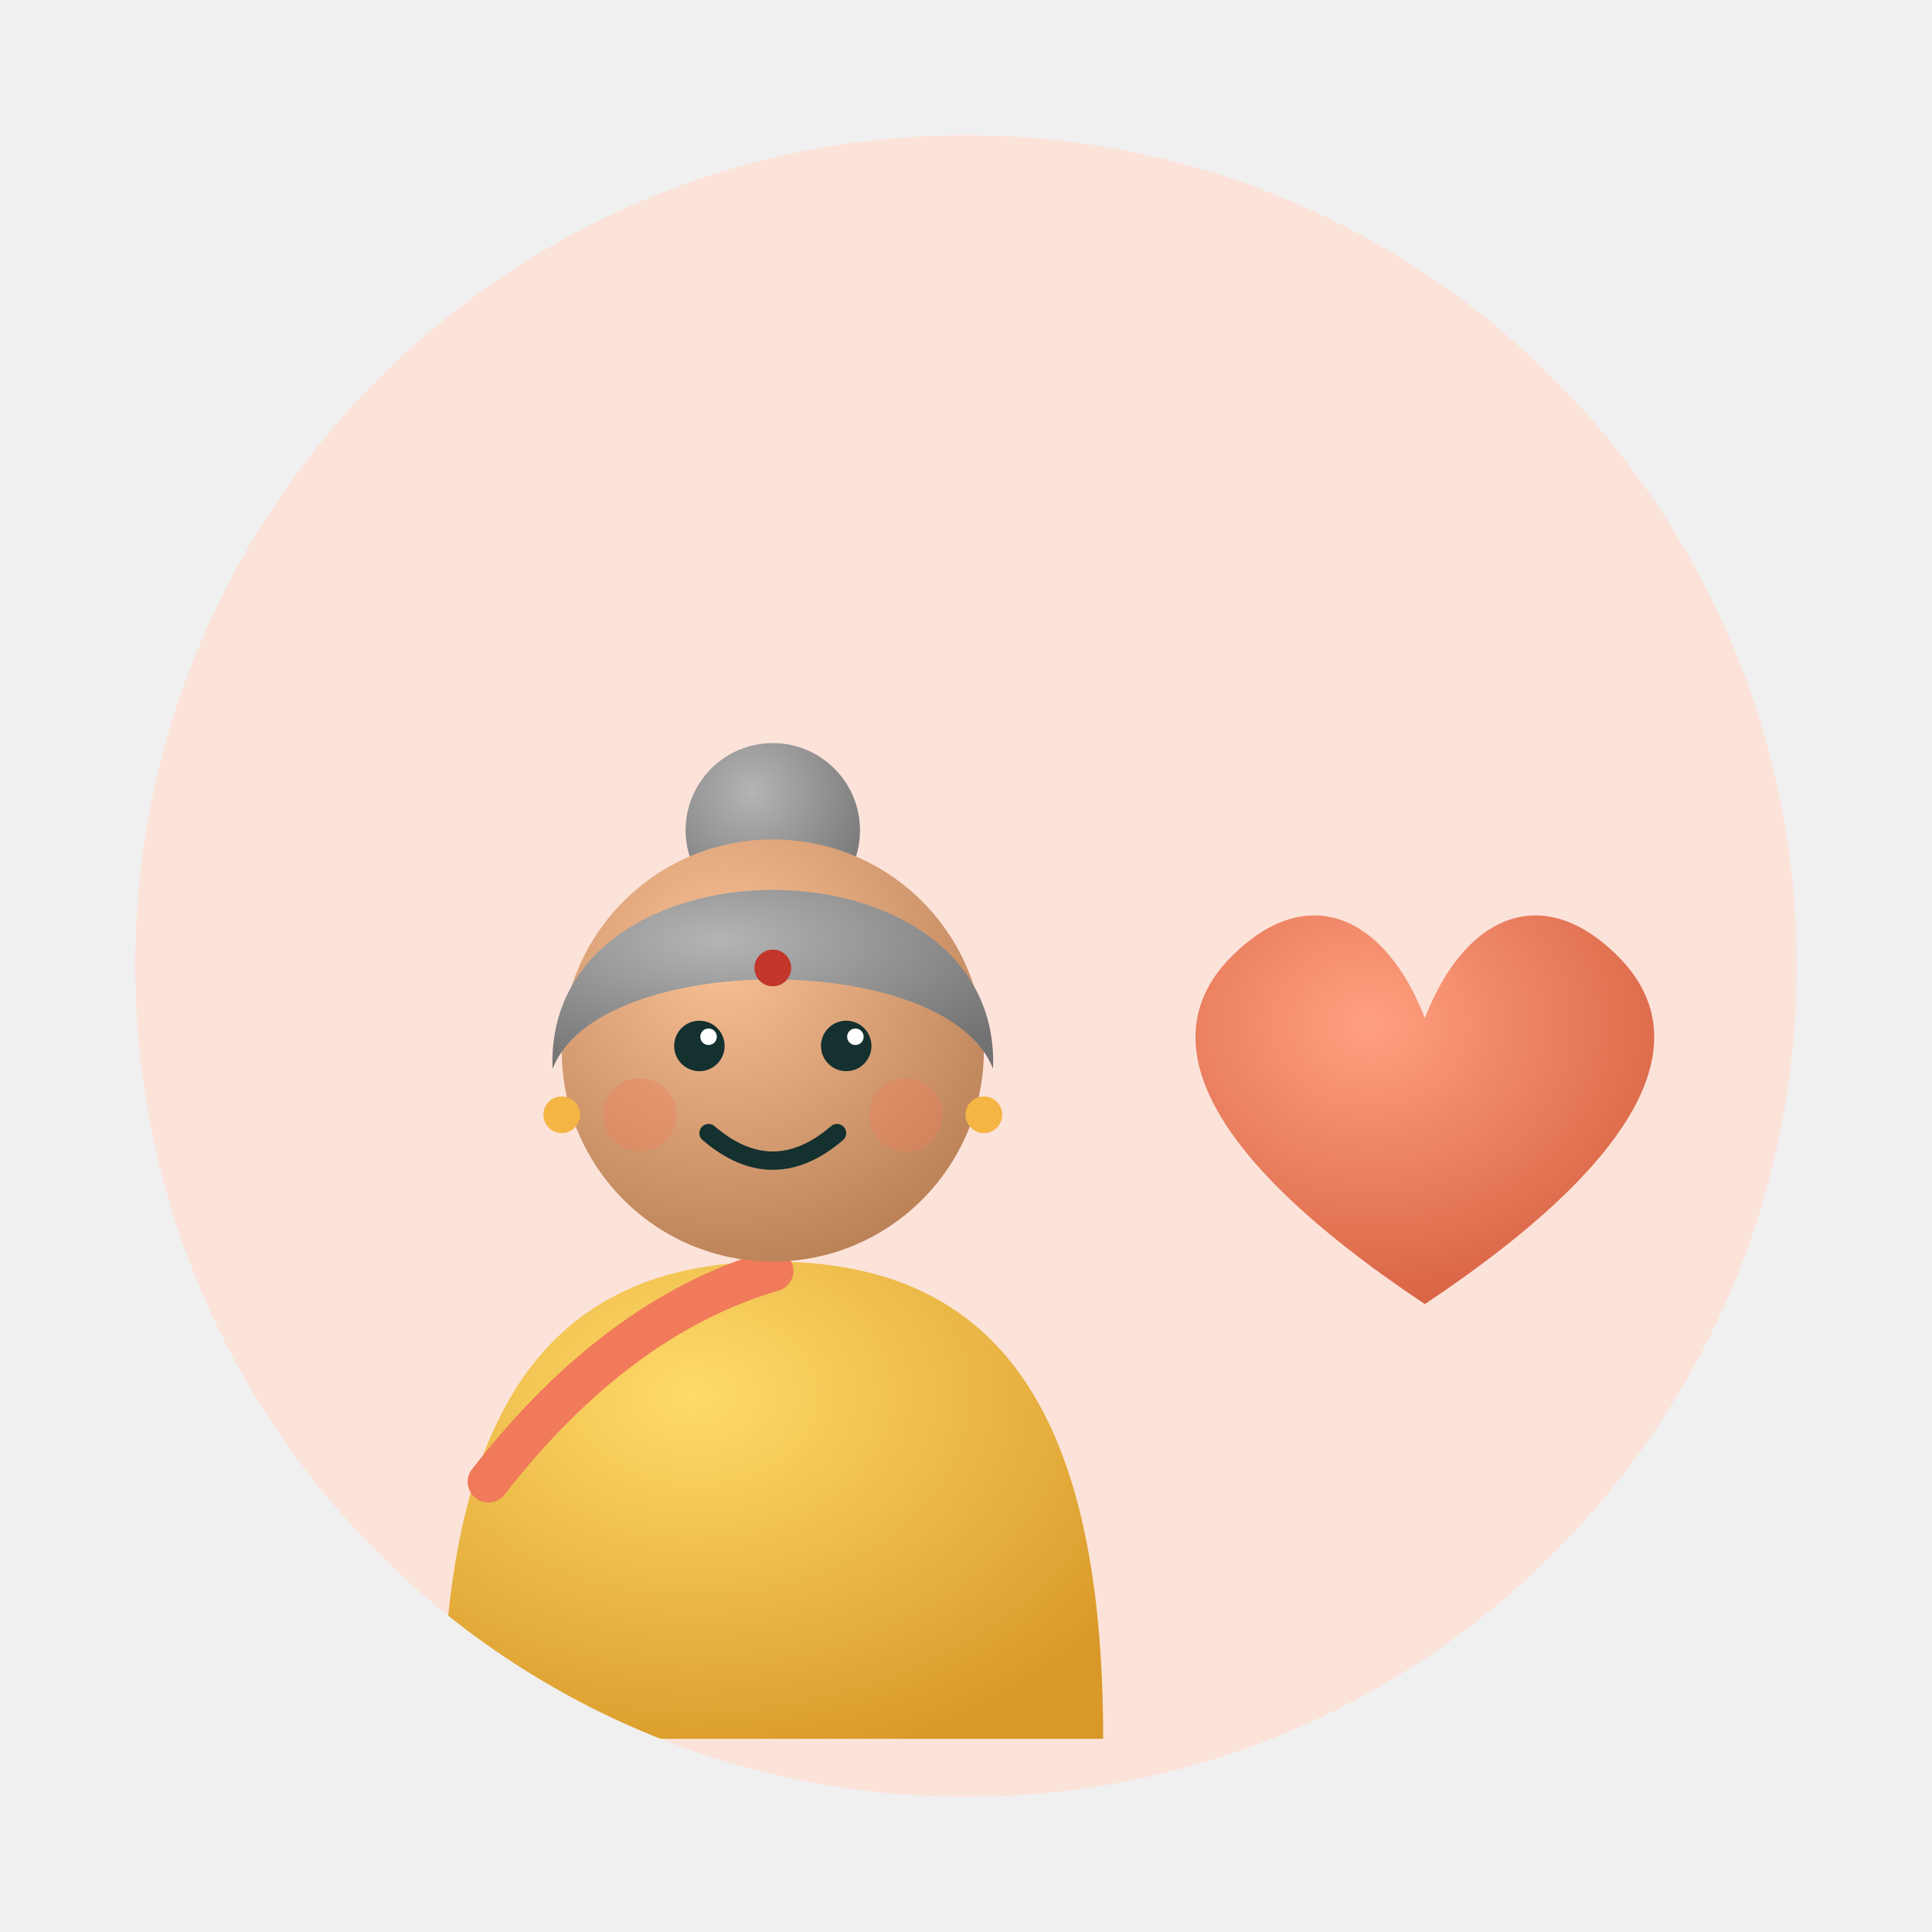
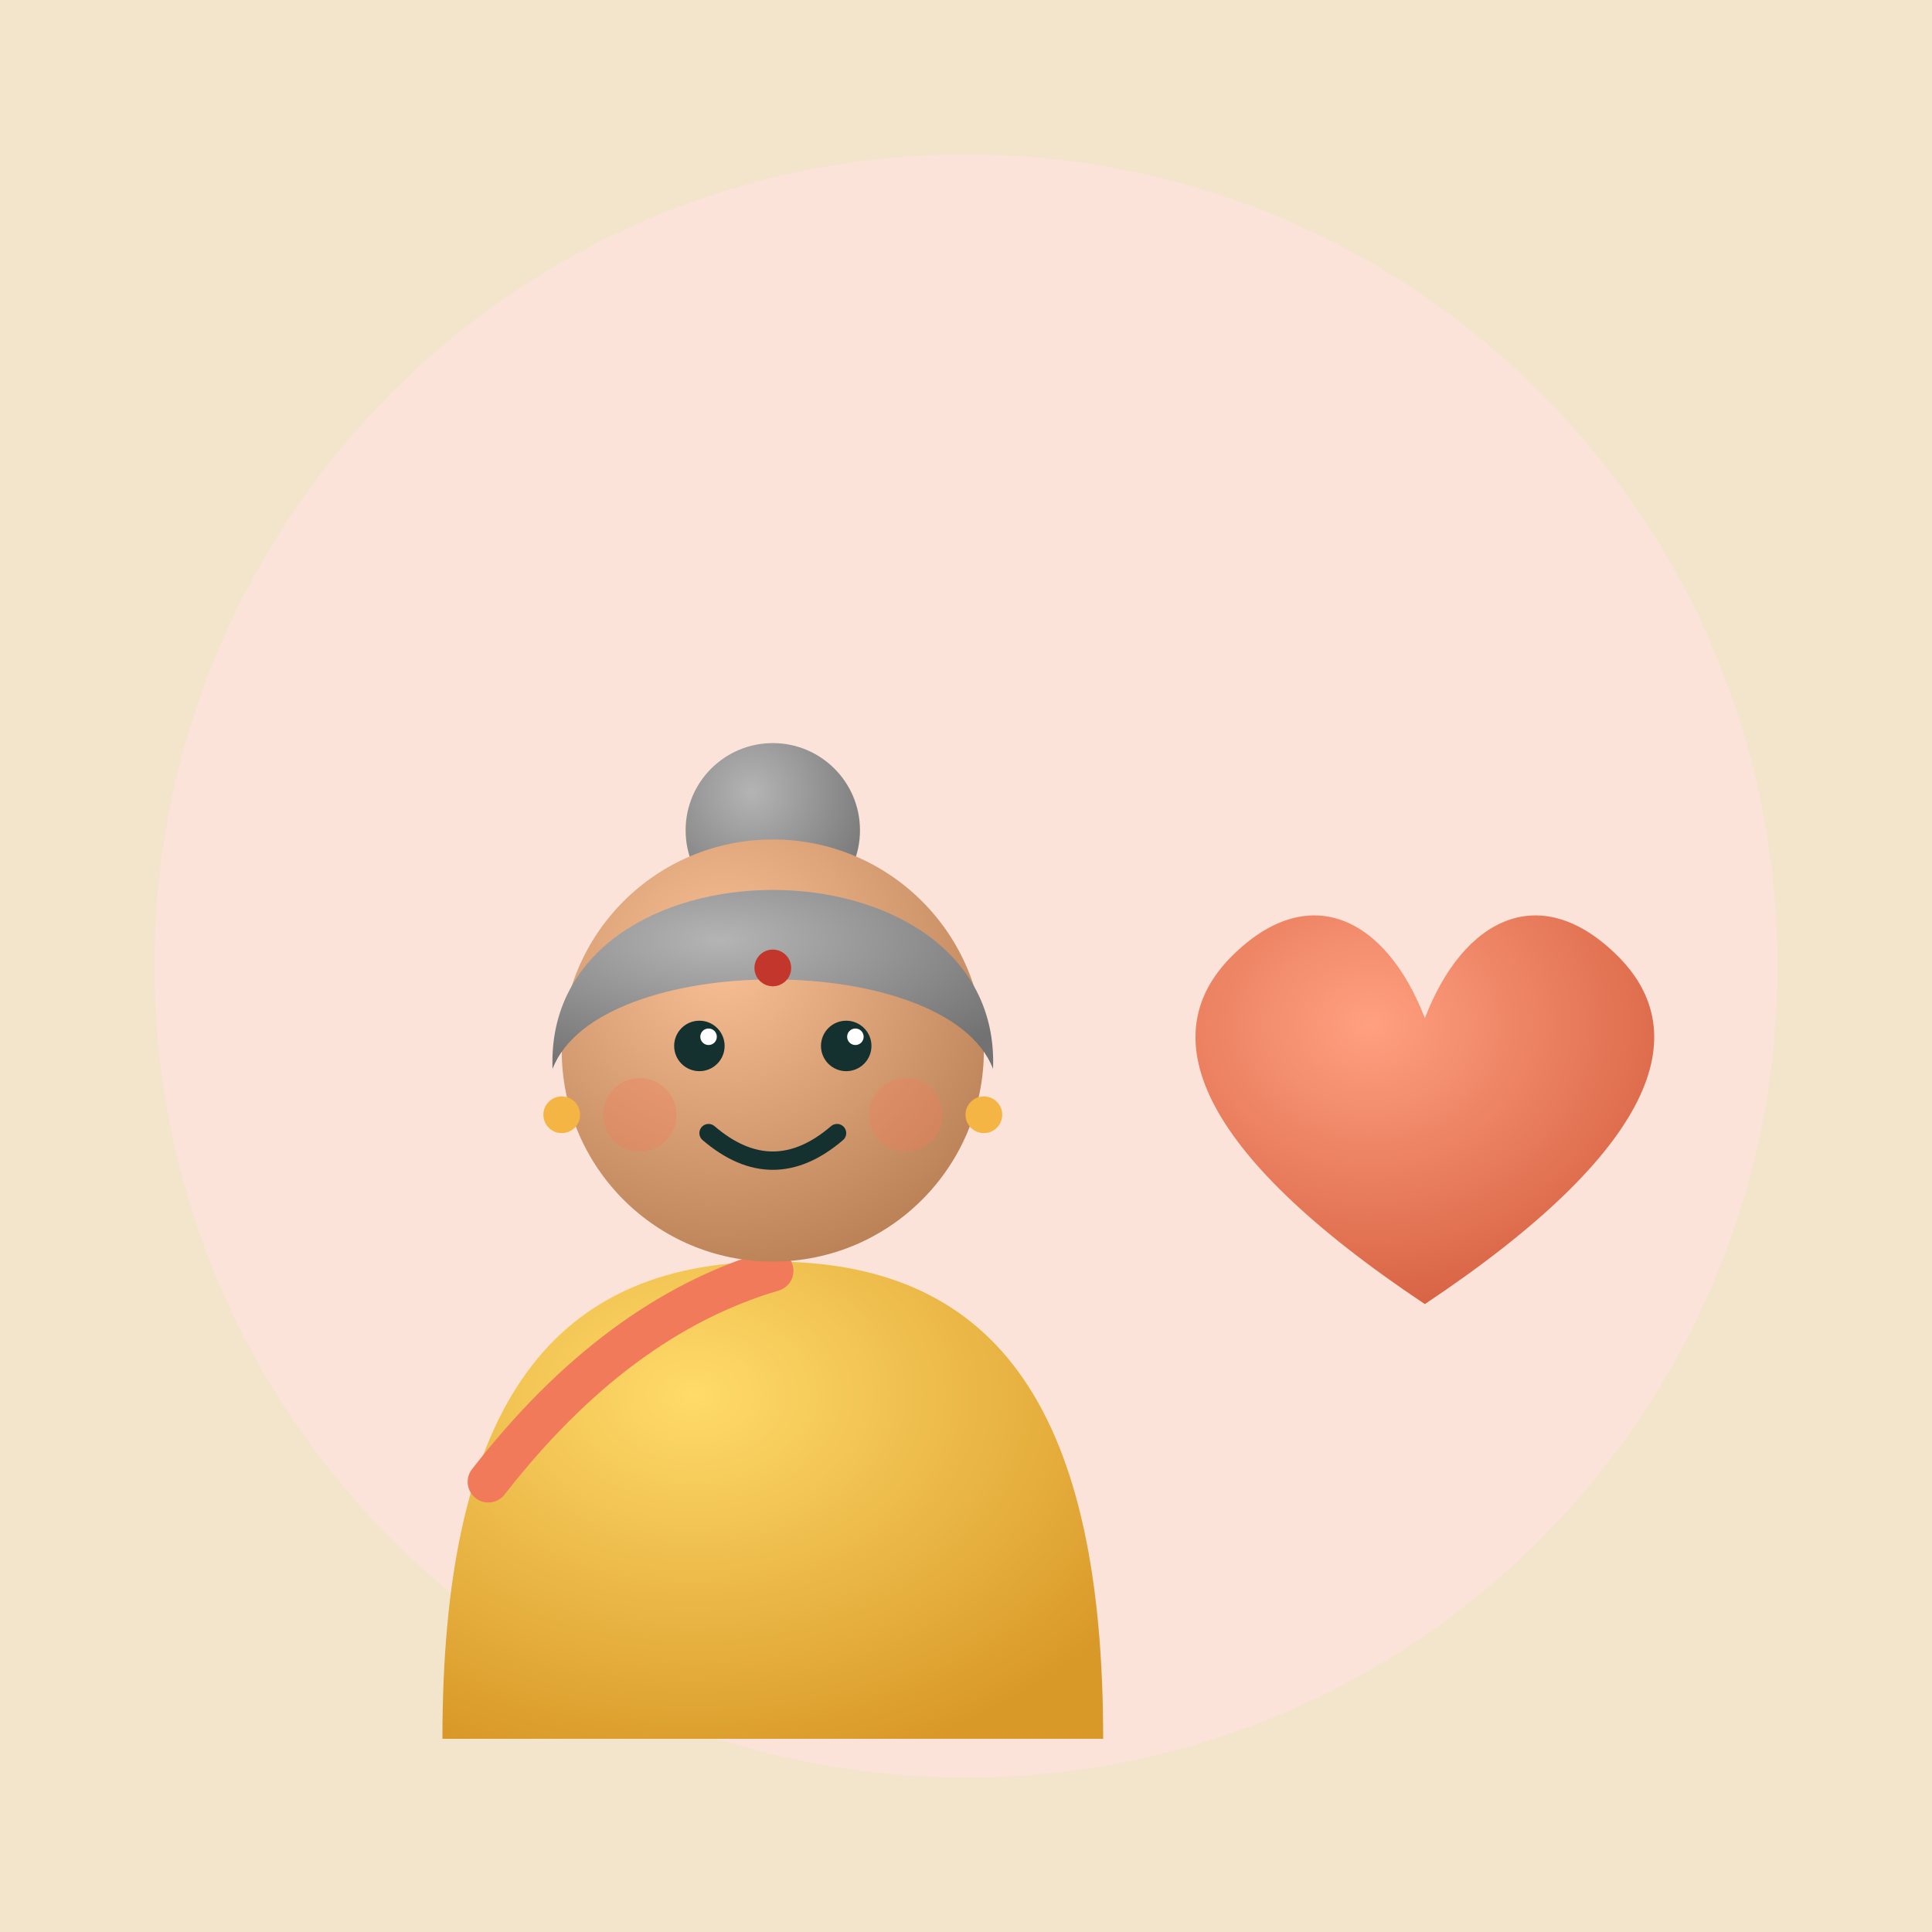
<svg xmlns="http://www.w3.org/2000/svg" width="1024" height="1024" viewBox="0 0 400 400" aria-hidden="true">
  <defs>
    <clipPath id="c">
-       <circle cx="200" cy="200" r="172" />
+       <rect width="400" height="400" />
    </clipPath>
    <radialGradient id="g0" cx=".38" cy=".28" r=".8">
      <stop stop-color="#b4b4b4" />
      <stop offset="1" stop-color="#727272" />
    </radialGradient>
    <radialGradient id="g1" cx=".38" cy=".28" r=".8">
      <stop stop-color="#ffdb6a" />
      <stop offset="1" stop-color="#d99928" />
    </radialGradient>
    <radialGradient id="g2" cx=".38" cy=".28" r=".8">
      <stop stop-color="#f9c096" />
      <stop offset="1" stop-color="#b77e54" />
    </radialGradient>
    <radialGradient id="g3" cx=".38" cy=".28" r=".8">
      <stop stop-color="#ffa080" />
      <stop offset="1" stop-color="#d45e3e" />
    </radialGradient>
  </defs>
-   <circle cx="200" cy="200" r="172" fill="#FCE3DA" />
+   <rect width="400" height="400" fill="#F3E4CC" />
+   <circle cx="200" cy="200" r="168" fill="#FCE3DA" />
  <g clip-path="url(#c)" stroke="#14302F" stroke-width="0" stroke-linecap="round" stroke-linejoin="round">
    <g transform="translate(160 360) scale(0.95)">
      <circle cy="-198" r="19" fill="url(#g0)" />
      <path d="M-72 0C-72-70-50-104 0-104S72-70 72 0Z" fill="url(#g1)" />
      <path d="M-62-56Q-34-92 0-102" fill="none" stroke="#F07A5A" stroke-width="9" />
      <circle cy="-150" r="46" fill="url(#g2)" />
      <g fill="#14302F">
        <circle cx="-16" cy="-151" r="5.5" />
        <circle cx="16" cy="-151" r="5.5" />
      </g>
      <g fill="#fff">
        <circle cx="-14" cy="-153" r="1.8" />
        <circle cx="18" cy="-153" r="1.8" />
      </g>
      <path d="M-14 -132q14 12 28 0" fill="none" stroke-width="4" />
      <g fill="#F07A5A" opacity=".35">
        <circle cx="-29" cy="-136" r="8" />
        <circle cx="29" cy="-136" r="8" />
      </g>
      <g fill="#F5B544">
        <circle cx="-46" cy="-136" r="4" />
        <circle cx="46" cy="-136" r="4" />
      </g>
      <path d="M-48-146C-50-198 50-198 48-146C38-172-38-172-48-146Z" fill="url(#g0)" />
      <circle cy="-168" r="4" fill="#C2362B" />
    </g>
    <g transform="translate(295 230) scale(0.8)">
      <path d="M0 50C-60 10-70-20-50-40S-10-50 0-24C10-50 30-60 50-40S60 10 0 50Z" fill="url(#g3)" />
    </g>
  </g>
</svg>
